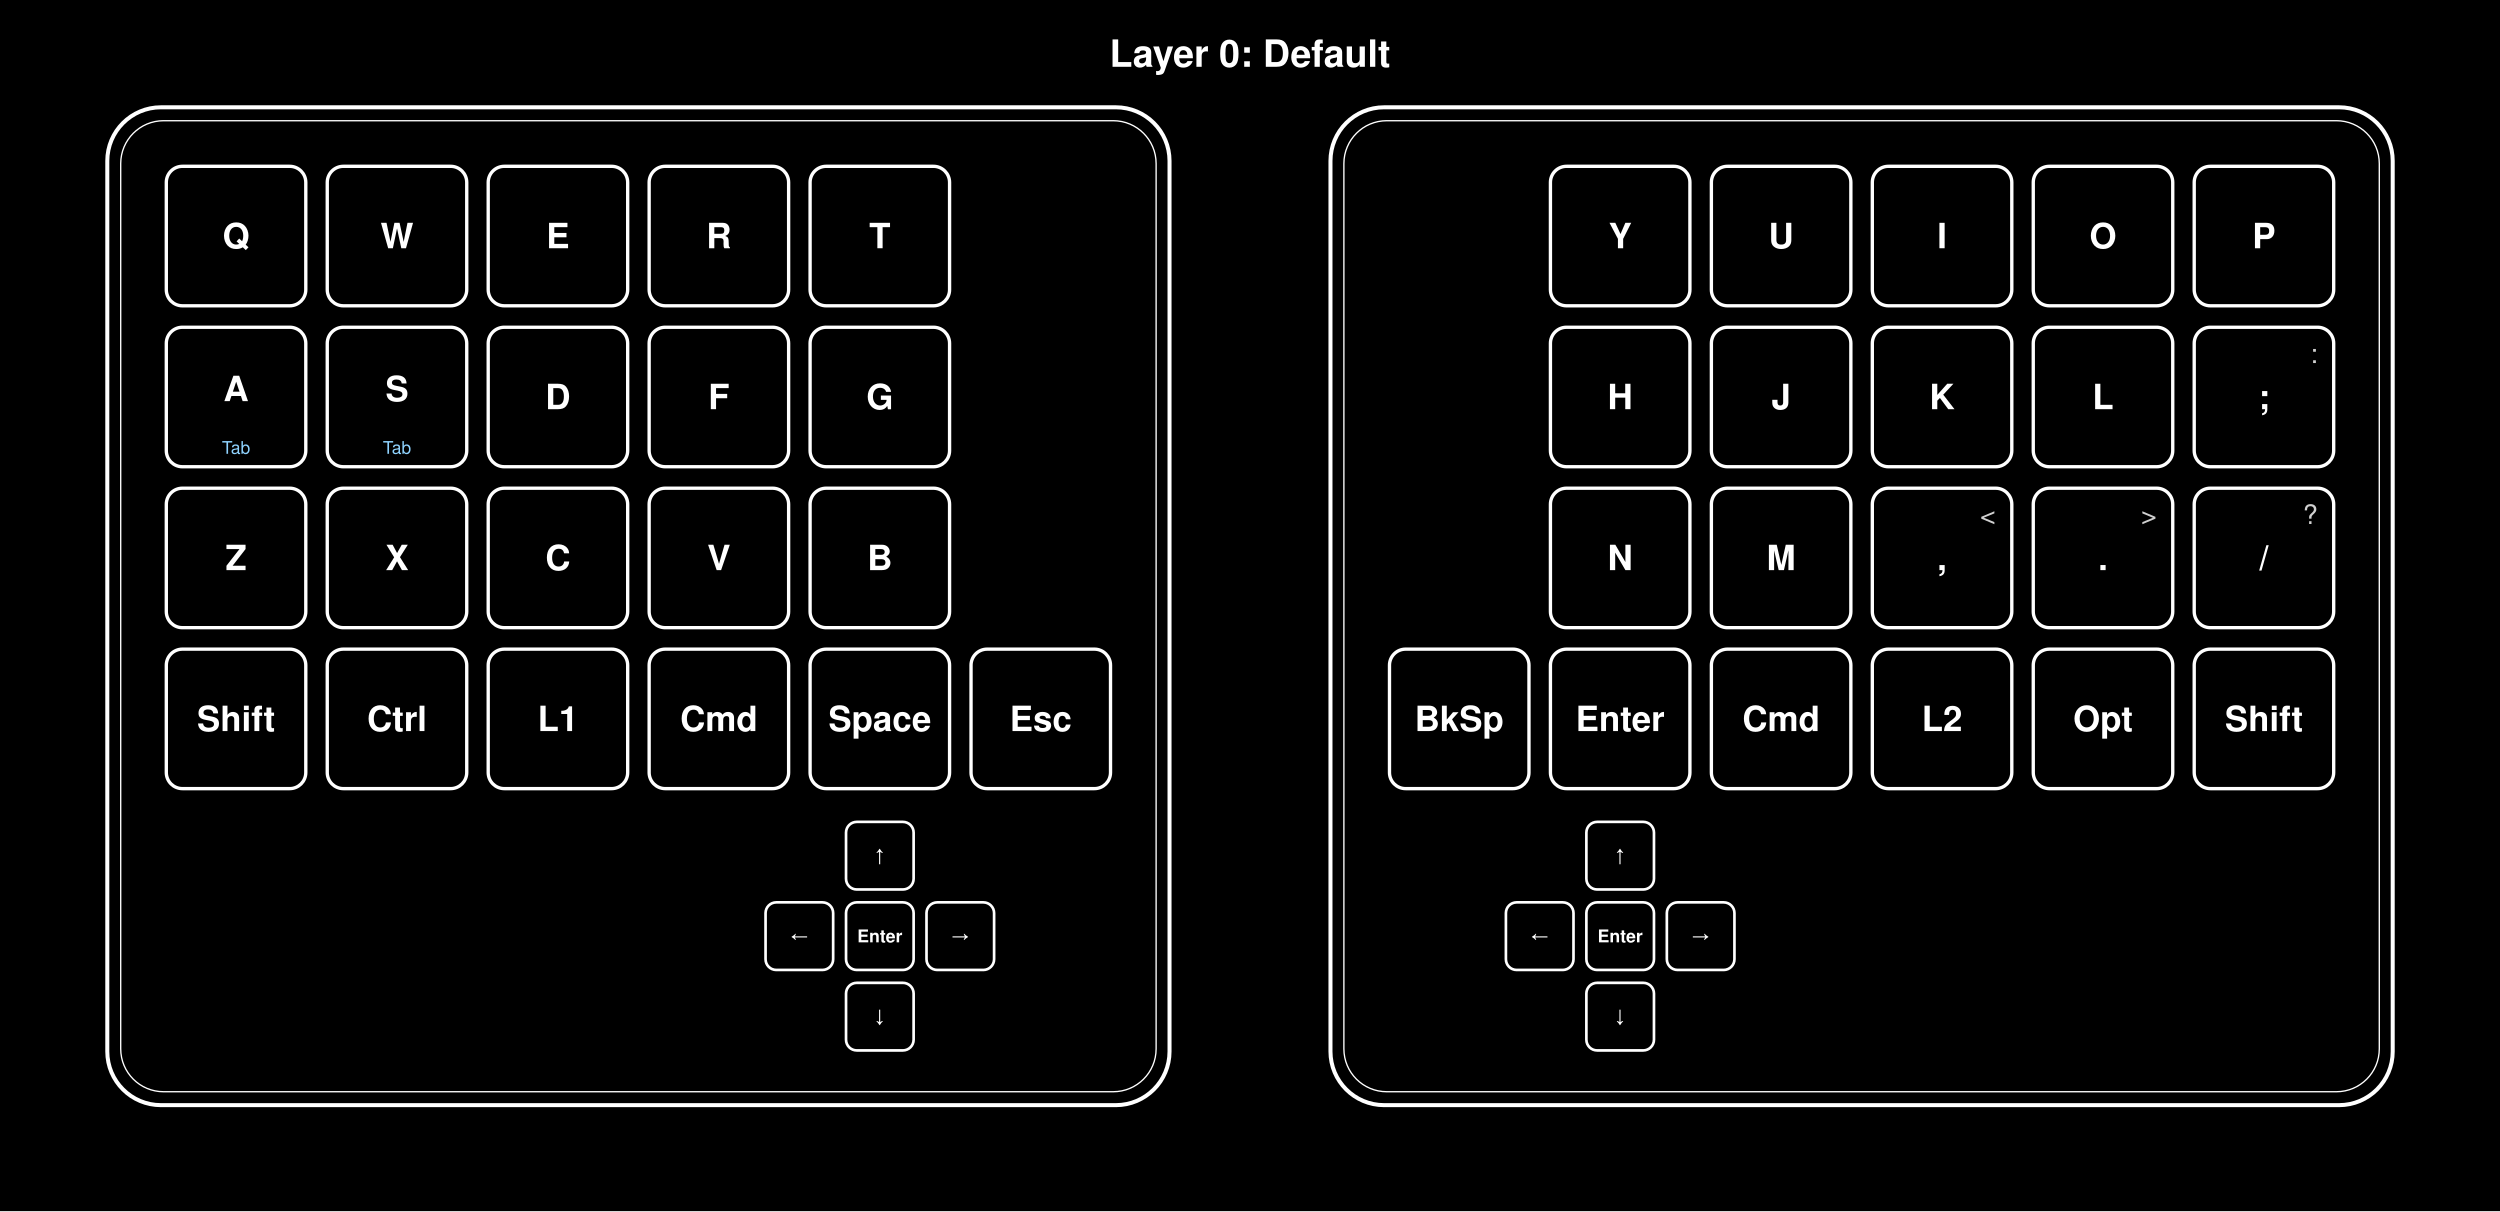
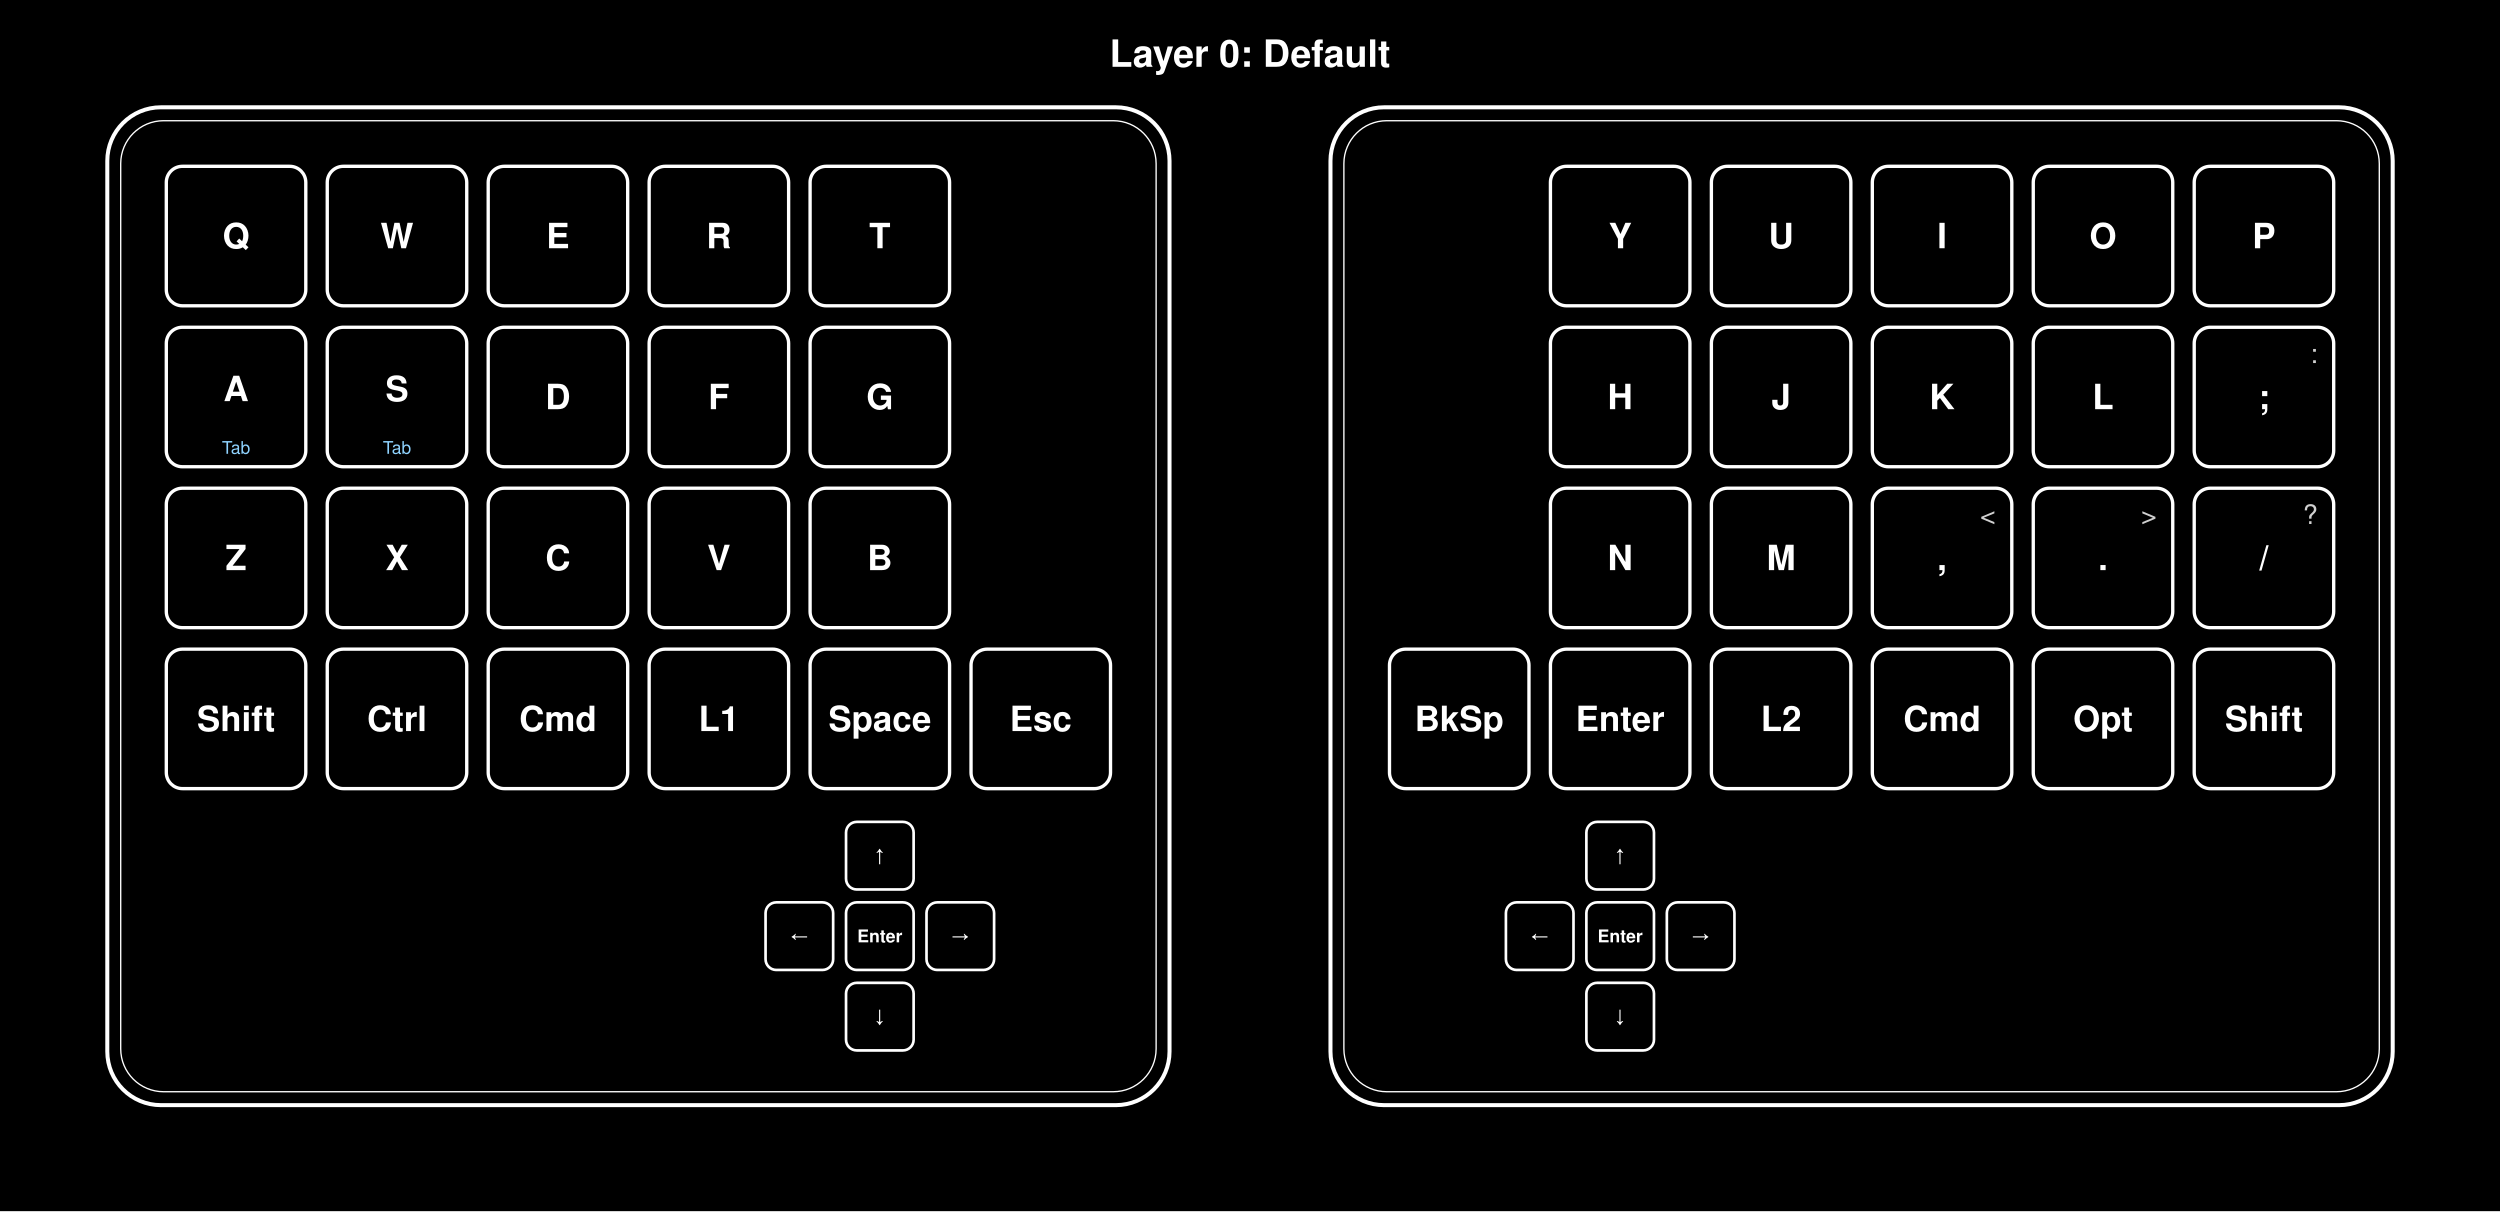
<svg xmlns="http://www.w3.org/2000/svg" width="1864" height="903" viewBox="0 0 1864 903">
  <rect width="1864" height="903" fill="#000000" />
  <g id="body">
    <rect x="80.0" y="80.0" width="792.0" height="744.0" rx="40" fill="none" stroke="#ffffff" stroke-width="3" />
    <rect x="90.0" y="90.0" width="772.0" height="724.0" rx="32" fill="none" stroke="#ffffff" stroke-width="1" />
    <rect x="992.0" y="80.0" width="792.0" height="744.0" rx="40" fill="none" stroke="#ffffff" stroke-width="3" />
    <rect x="1002.0" y="90.0" width="772.0" height="724.0" rx="32" fill="none" stroke="#ffffff" stroke-width="1" />
  </g>
  <g id="keys">
    <rect x="124.0" y="124.0" width="104.0" height="104.0" rx="12" fill="none" stroke="#ffffff" stroke-width="2.5" id="key-0" />
    <rect x="244.0" y="124.0" width="104.0" height="104.0" rx="12" fill="none" stroke="#ffffff" stroke-width="2.5" id="key-1" />
    <rect x="364.0" y="124.0" width="104.0" height="104.0" rx="12" fill="none" stroke="#ffffff" stroke-width="2.5" id="key-2" />
    <rect x="484.0" y="124.0" width="104.0" height="104.0" rx="12" fill="none" stroke="#ffffff" stroke-width="2.5" id="key-3" />
    <rect x="604.0" y="124.0" width="104.0" height="104.0" rx="12" fill="none" stroke="#ffffff" stroke-width="2.5" id="key-4" />
    <rect x="1156.0" y="124.0" width="104.0" height="104.0" rx="12" fill="none" stroke="#ffffff" stroke-width="2.5" id="key-5" />
    <rect x="1276.0" y="124.0" width="104.0" height="104.0" rx="12" fill="none" stroke="#ffffff" stroke-width="2.5" id="key-6" />
    <rect x="1396.0" y="124.0" width="104.0" height="104.0" rx="12" fill="none" stroke="#ffffff" stroke-width="2.5" id="key-7" />
    <rect x="1516.0" y="124.0" width="104.0" height="104.0" rx="12" fill="none" stroke="#ffffff" stroke-width="2.5" id="key-8" />
    <rect x="1636.0" y="124.0" width="104.0" height="104.0" rx="12" fill="none" stroke="#ffffff" stroke-width="2.5" id="key-9" />
    <rect x="124.0" y="244.0" width="104.0" height="104.0" rx="12" fill="none" stroke="#ffffff" stroke-width="2.5" id="key-10" />
    <rect x="244.0" y="244.0" width="104.0" height="104.0" rx="12" fill="none" stroke="#ffffff" stroke-width="2.5" id="key-11" />
    <rect x="364.0" y="244.0" width="104.0" height="104.0" rx="12" fill="none" stroke="#ffffff" stroke-width="2.5" id="key-12" />
    <rect x="484.0" y="244.0" width="104.0" height="104.0" rx="12" fill="none" stroke="#ffffff" stroke-width="2.5" id="key-13" />
    <rect x="604.0" y="244.0" width="104.0" height="104.0" rx="12" fill="none" stroke="#ffffff" stroke-width="2.5" id="key-14" />
    <rect x="1156.0" y="244.0" width="104.0" height="104.0" rx="12" fill="none" stroke="#ffffff" stroke-width="2.5" id="key-15" />
    <rect x="1276.0" y="244.0" width="104.0" height="104.0" rx="12" fill="none" stroke="#ffffff" stroke-width="2.5" id="key-16" />
    <rect x="1396.0" y="244.0" width="104.0" height="104.0" rx="12" fill="none" stroke="#ffffff" stroke-width="2.5" id="key-17" />
    <rect x="1516.0" y="244.0" width="104.0" height="104.0" rx="12" fill="none" stroke="#ffffff" stroke-width="2.5" id="key-18" />
    <rect x="1636.0" y="244.0" width="104.0" height="104.0" rx="12" fill="none" stroke="#ffffff" stroke-width="2.5" id="key-19" />
    <rect x="124.0" y="364.0" width="104.0" height="104.0" rx="12" fill="none" stroke="#ffffff" stroke-width="2.5" id="key-20" />
    <rect x="244.0" y="364.0" width="104.0" height="104.0" rx="12" fill="none" stroke="#ffffff" stroke-width="2.5" id="key-21" />
    <rect x="364.0" y="364.0" width="104.0" height="104.0" rx="12" fill="none" stroke="#ffffff" stroke-width="2.5" id="key-22" />
    <rect x="484.0" y="364.0" width="104.0" height="104.0" rx="12" fill="none" stroke="#ffffff" stroke-width="2.5" id="key-23" />
    <rect x="604.0" y="364.0" width="104.0" height="104.0" rx="12" fill="none" stroke="#ffffff" stroke-width="2.5" id="key-24" />
    <rect x="1156.0" y="364.0" width="104.0" height="104.0" rx="12" fill="none" stroke="#ffffff" stroke-width="2.5" id="key-25" />
    <rect x="1276.0" y="364.0" width="104.0" height="104.0" rx="12" fill="none" stroke="#ffffff" stroke-width="2.5" id="key-26" />
    <rect x="1396.0" y="364.0" width="104.0" height="104.0" rx="12" fill="none" stroke="#ffffff" stroke-width="2.5" id="key-27" />
    <rect x="1516.0" y="364.0" width="104.0" height="104.0" rx="12" fill="none" stroke="#ffffff" stroke-width="2.5" id="key-28" />
    <rect x="1636.0" y="364.0" width="104.0" height="104.0" rx="12" fill="none" stroke="#ffffff" stroke-width="2.5" id="key-29" />
    <rect x="124.0" y="484.0" width="104.0" height="104.0" rx="12" fill="none" stroke="#ffffff" stroke-width="2.5" id="key-30" />
    <rect x="244.0" y="484.0" width="104.0" height="104.0" rx="12" fill="none" stroke="#ffffff" stroke-width="2.5" id="key-31" />
    <rect x="364.0" y="484.0" width="104.0" height="104.0" rx="12" fill="none" stroke="#ffffff" stroke-width="2.5" id="key-32" />
    <rect x="484.0" y="484.0" width="104.0" height="104.0" rx="12" fill="none" stroke="#ffffff" stroke-width="2.5" id="key-33" />
    <rect x="604.0" y="484.0" width="104.0" height="104.0" rx="12" fill="none" stroke="#ffffff" stroke-width="2.5" id="key-34" />
    <rect x="724.0" y="484.0" width="104.0" height="104.0" rx="12" fill="none" stroke="#ffffff" stroke-width="2.5" id="key-35" />
    <rect x="1036.0" y="484.0" width="104.0" height="104.0" rx="12" fill="none" stroke="#ffffff" stroke-width="2.5" id="key-36" />
    <rect x="1156.0" y="484.0" width="104.0" height="104.0" rx="12" fill="none" stroke="#ffffff" stroke-width="2.5" id="key-37" />
    <rect x="1276.0" y="484.0" width="104.0" height="104.0" rx="12" fill="none" stroke="#ffffff" stroke-width="2.5" id="key-38" />
    <rect x="1396.0" y="484.0" width="104.0" height="104.0" rx="12" fill="none" stroke="#ffffff" stroke-width="2.5" id="key-39" />
    <rect x="1516.0" y="484.0" width="104.0" height="104.0" rx="12" fill="none" stroke="#ffffff" stroke-width="2.5" id="key-40" />
    <rect x="1636.0" y="484.0" width="104.0" height="104.0" rx="12" fill="none" stroke="#ffffff" stroke-width="2.5" id="key-41" />
    <rect x="630.8" y="672.8" width="50.4" height="50.4" rx="8" fill="none" stroke="#ffffff" stroke-width="2" id="key-42" />
    <rect x="690.8" y="672.8" width="50.4" height="50.4" rx="8" fill="none" stroke="#ffffff" stroke-width="2" id="key-43" />
    <rect x="630.8" y="732.8" width="50.4" height="50.4" rx="8" fill="none" stroke="#ffffff" stroke-width="2" id="key-44" />
    <rect x="570.8" y="672.8" width="50.4" height="50.4" rx="8" fill="none" stroke="#ffffff" stroke-width="2" id="key-45" />
    <rect x="630.8" y="612.8" width="50.4" height="50.4" rx="8" fill="none" stroke="#ffffff" stroke-width="2" id="key-46" />
    <rect x="1182.8" y="612.8" width="50.4" height="50.4" rx="8" fill="none" stroke="#ffffff" stroke-width="2" id="key-47" />
    <rect x="1122.8" y="672.8" width="50.4" height="50.4" rx="8" fill="none" stroke="#ffffff" stroke-width="2" id="key-48" />
    <rect x="1182.8" y="732.8" width="50.4" height="50.4" rx="8" fill="none" stroke="#ffffff" stroke-width="2" id="key-49" />
    <rect x="1242.8" y="672.8" width="50.4" height="50.4" rx="8" fill="none" stroke="#ffffff" stroke-width="2" id="key-50" />
    <rect x="1182.8" y="672.8" width="50.4" height="50.4" rx="8" fill="none" stroke="#ffffff" stroke-width="2" id="key-51" />
  </g>
  <g id="labels" font-family="Helvetica Neue, Helvetica, Arial, sans-serif">
    <text x="932.0" y="40.0" font-size="28.0" fill="#ffffff" font-weight="bold" text-anchor="middle" dominant-baseline="middle">Layer 0: Default</text>
    <text x="176.0" y="176.0" font-size="26.0" fill="#ffffff" font-weight="bold" text-anchor="middle" dominant-baseline="middle">Q</text>
    <text x="296.0" y="176.0" font-size="26.0" fill="#ffffff" font-weight="bold" text-anchor="middle" dominant-baseline="middle">W</text>
    <text x="416.0" y="176.0" font-size="26.0" fill="#ffffff" font-weight="bold" text-anchor="middle" dominant-baseline="middle">E</text>
    <text x="536.0" y="176.0" font-size="26.0" fill="#ffffff" font-weight="bold" text-anchor="middle" dominant-baseline="middle">R</text>
    <text x="656.0" y="176.0" font-size="26.0" fill="#ffffff" font-weight="bold" text-anchor="middle" dominant-baseline="middle">T</text>
    <text x="1208.0" y="176.0" font-size="26.0" fill="#ffffff" font-weight="bold" text-anchor="middle" dominant-baseline="middle">Y</text>
    <text x="1328.0" y="176.0" font-size="26.0" fill="#ffffff" font-weight="bold" text-anchor="middle" dominant-baseline="middle">U</text>
    <text x="1448.0" y="176.0" font-size="26.0" fill="#ffffff" font-weight="bold" text-anchor="middle" dominant-baseline="middle">I</text>
    <text x="1568.0" y="176.0" font-size="26.0" fill="#ffffff" font-weight="bold" text-anchor="middle" dominant-baseline="middle">O</text>
    <text x="1688.0" y="176.0" font-size="26.0" fill="#ffffff" font-weight="bold" text-anchor="middle" dominant-baseline="middle">P</text>
    <text x="176.0" y="290.0" font-size="26.0" fill="#ffffff" font-weight="bold" text-anchor="middle" dominant-baseline="middle">A</text>
    <text x="176.0" y="334.0" font-size="13.0" fill="#8fd3ff" font-weight="normal" text-anchor="middle" dominant-baseline="middle">Tab</text>
    <text x="296.0" y="290.0" font-size="26.0" fill="#ffffff" font-weight="bold" text-anchor="middle" dominant-baseline="middle">S</text>
    <text x="296.0" y="334.0" font-size="13.0" fill="#8fd3ff" font-weight="normal" text-anchor="middle" dominant-baseline="middle">Tab</text>
    <text x="416.0" y="296.0" font-size="26.0" fill="#ffffff" font-weight="bold" text-anchor="middle" dominant-baseline="middle">D</text>
    <text x="536.0" y="296.0" font-size="26.0" fill="#ffffff" font-weight="bold" text-anchor="middle" dominant-baseline="middle">F</text>
    <text x="656.0" y="296.0" font-size="26.0" fill="#ffffff" font-weight="bold" text-anchor="middle" dominant-baseline="middle">G</text>
    <text x="1208.0" y="296.0" font-size="26.0" fill="#ffffff" font-weight="bold" text-anchor="middle" dominant-baseline="middle">H</text>
    <text x="1328.0" y="296.0" font-size="26.0" fill="#ffffff" font-weight="bold" text-anchor="middle" dominant-baseline="middle">J</text>
    <text x="1448.0" y="296.0" font-size="26.0" fill="#ffffff" font-weight="bold" text-anchor="middle" dominant-baseline="middle">K</text>
    <text x="1568.0" y="296.0" font-size="26.0" fill="#ffffff" font-weight="bold" text-anchor="middle" dominant-baseline="middle">L</text>
    <text x="1688.0" y="296.0" font-size="26.0" fill="#ffffff" font-weight="bold" text-anchor="middle" dominant-baseline="middle">;</text>
    <text x="1728.0" y="264.0" font-size="20.0" fill="#d0d0d0" font-weight="normal" text-anchor="end" dominant-baseline="middle">:</text>
    <text x="176.0" y="416.0" font-size="26.0" fill="#ffffff" font-weight="bold" text-anchor="middle" dominant-baseline="middle">Z</text>
    <text x="296.0" y="416.0" font-size="26.0" fill="#ffffff" font-weight="bold" text-anchor="middle" dominant-baseline="middle">X</text>
    <text x="416.0" y="416.0" font-size="26.0" fill="#ffffff" font-weight="bold" text-anchor="middle" dominant-baseline="middle">C</text>
    <text x="536.0" y="416.0" font-size="26.0" fill="#ffffff" font-weight="bold" text-anchor="middle" dominant-baseline="middle">V</text>
    <text x="656.0" y="416.0" font-size="26.0" fill="#ffffff" font-weight="bold" text-anchor="middle" dominant-baseline="middle">B</text>
    <text x="1208.0" y="416.0" font-size="26.0" fill="#ffffff" font-weight="bold" text-anchor="middle" dominant-baseline="middle">N</text>
    <text x="1328.0" y="416.0" font-size="26.0" fill="#ffffff" font-weight="bold" text-anchor="middle" dominant-baseline="middle">M</text>
    <text x="1448.0" y="416.0" font-size="26.0" fill="#ffffff" font-weight="bold" text-anchor="middle" dominant-baseline="middle">,</text>
    <text x="1488.0" y="384.0" font-size="20.0" fill="#d0d0d0" font-weight="normal" text-anchor="end" dominant-baseline="middle">&lt;</text>
    <text x="1568.0" y="416.0" font-size="26.0" fill="#ffffff" font-weight="bold" text-anchor="middle" dominant-baseline="middle">.</text>
    <text x="1608.0" y="384.0" font-size="20.0" fill="#d0d0d0" font-weight="normal" text-anchor="end" dominant-baseline="middle">&gt;</text>
    <text x="1688.0" y="416.0" font-size="26.0" fill="#ffffff" font-weight="bold" text-anchor="middle" dominant-baseline="middle">/</text>
    <text x="1728.0" y="384.0" font-size="20.0" fill="#d0d0d0" font-weight="normal" text-anchor="end" dominant-baseline="middle">?</text>
    <text x="176.0" y="536.0" font-size="26.0" fill="#ffffff" font-weight="bold" text-anchor="middle" dominant-baseline="middle">Shift</text>
    <text x="296.0" y="536.0" font-size="26.0" fill="#ffffff" font-weight="bold" text-anchor="middle" dominant-baseline="middle">Ctrl</text>
-     <text x="416.0" y="536.0" font-size="26.0" fill="#ffffff" font-weight="bold" text-anchor="middle" dominant-baseline="middle">L1</text>
-     <text x="536.0" y="536.0" font-size="26.0" fill="#ffffff" font-weight="bold" text-anchor="middle" dominant-baseline="middle">Cmd</text>
+     <text x="416.0" y="536.0" font-size="26.0" fill="#ffffff" font-weight="bold" text-anchor="middle" dominant-baseline="middle">Cmd</text>
+     <text x="536.0" y="536.0" font-size="26.0" fill="#ffffff" font-weight="bold" text-anchor="middle" dominant-baseline="middle">L1</text>
    <text x="656.0" y="536.0" font-size="26.0" fill="#ffffff" font-weight="bold" text-anchor="middle" dominant-baseline="middle">Space</text>
    <text x="776.0" y="536.0" font-size="26.0" fill="#ffffff" font-weight="bold" text-anchor="middle" dominant-baseline="middle">Esc</text>
    <text x="1088.0" y="536.0" font-size="26.0" fill="#ffffff" font-weight="bold" text-anchor="middle" dominant-baseline="middle">BkSp</text>
    <text x="1208.0" y="536.0" font-size="26.0" fill="#ffffff" font-weight="bold" text-anchor="middle" dominant-baseline="middle">Enter</text>
-     <text x="1328.0" y="536.0" font-size="26.0" fill="#ffffff" font-weight="bold" text-anchor="middle" dominant-baseline="middle">Cmd</text>
-     <text x="1448.0" y="536.0" font-size="26.0" fill="#ffffff" font-weight="bold" text-anchor="middle" dominant-baseline="middle">L2</text>
+     <text x="1328.0" y="536.0" font-size="26.0" fill="#ffffff" font-weight="bold" text-anchor="middle" dominant-baseline="middle">L2</text>
+     <text x="1448.0" y="536.0" font-size="26.0" fill="#ffffff" font-weight="bold" text-anchor="middle" dominant-baseline="middle">Cmd</text>
    <text x="1568.0" y="536.0" font-size="26.0" fill="#ffffff" font-weight="bold" text-anchor="middle" dominant-baseline="middle">Opt</text>
    <text x="1688.0" y="536.0" font-size="26.0" fill="#ffffff" font-weight="bold" text-anchor="middle" dominant-baseline="middle">Shift</text>
    <text x="656.0" y="698.0" font-size="13.2" fill="#ffffff" font-weight="bold" text-anchor="middle" dominant-baseline="middle">Enter</text>
    <text x="716.0" y="698.0" font-size="14.0" fill="#ffffff" font-weight="bold" text-anchor="middle" dominant-baseline="middle">→</text>
    <text x="656.0" y="758.0" font-size="14.0" fill="#ffffff" font-weight="bold" text-anchor="middle" dominant-baseline="middle">↓</text>
    <text x="596.0" y="698.0" font-size="14.0" fill="#ffffff" font-weight="bold" text-anchor="middle" dominant-baseline="middle">←</text>
    <text x="656.0" y="638.0" font-size="14.0" fill="#ffffff" font-weight="bold" text-anchor="middle" dominant-baseline="middle">↑</text>
    <text x="1208.0" y="638.0" font-size="14.0" fill="#ffffff" font-weight="bold" text-anchor="middle" dominant-baseline="middle">↑</text>
    <text x="1148.0" y="698.0" font-size="14.0" fill="#ffffff" font-weight="bold" text-anchor="middle" dominant-baseline="middle">←</text>
    <text x="1208.0" y="758.0" font-size="14.0" fill="#ffffff" font-weight="bold" text-anchor="middle" dominant-baseline="middle">↓</text>
    <text x="1268.0" y="698.0" font-size="14.0" fill="#ffffff" font-weight="bold" text-anchor="middle" dominant-baseline="middle">→</text>
    <text x="1208.0" y="698.0" font-size="13.2" fill="#ffffff" font-weight="bold" text-anchor="middle" dominant-baseline="middle">Enter</text>
  </g>
</svg>
